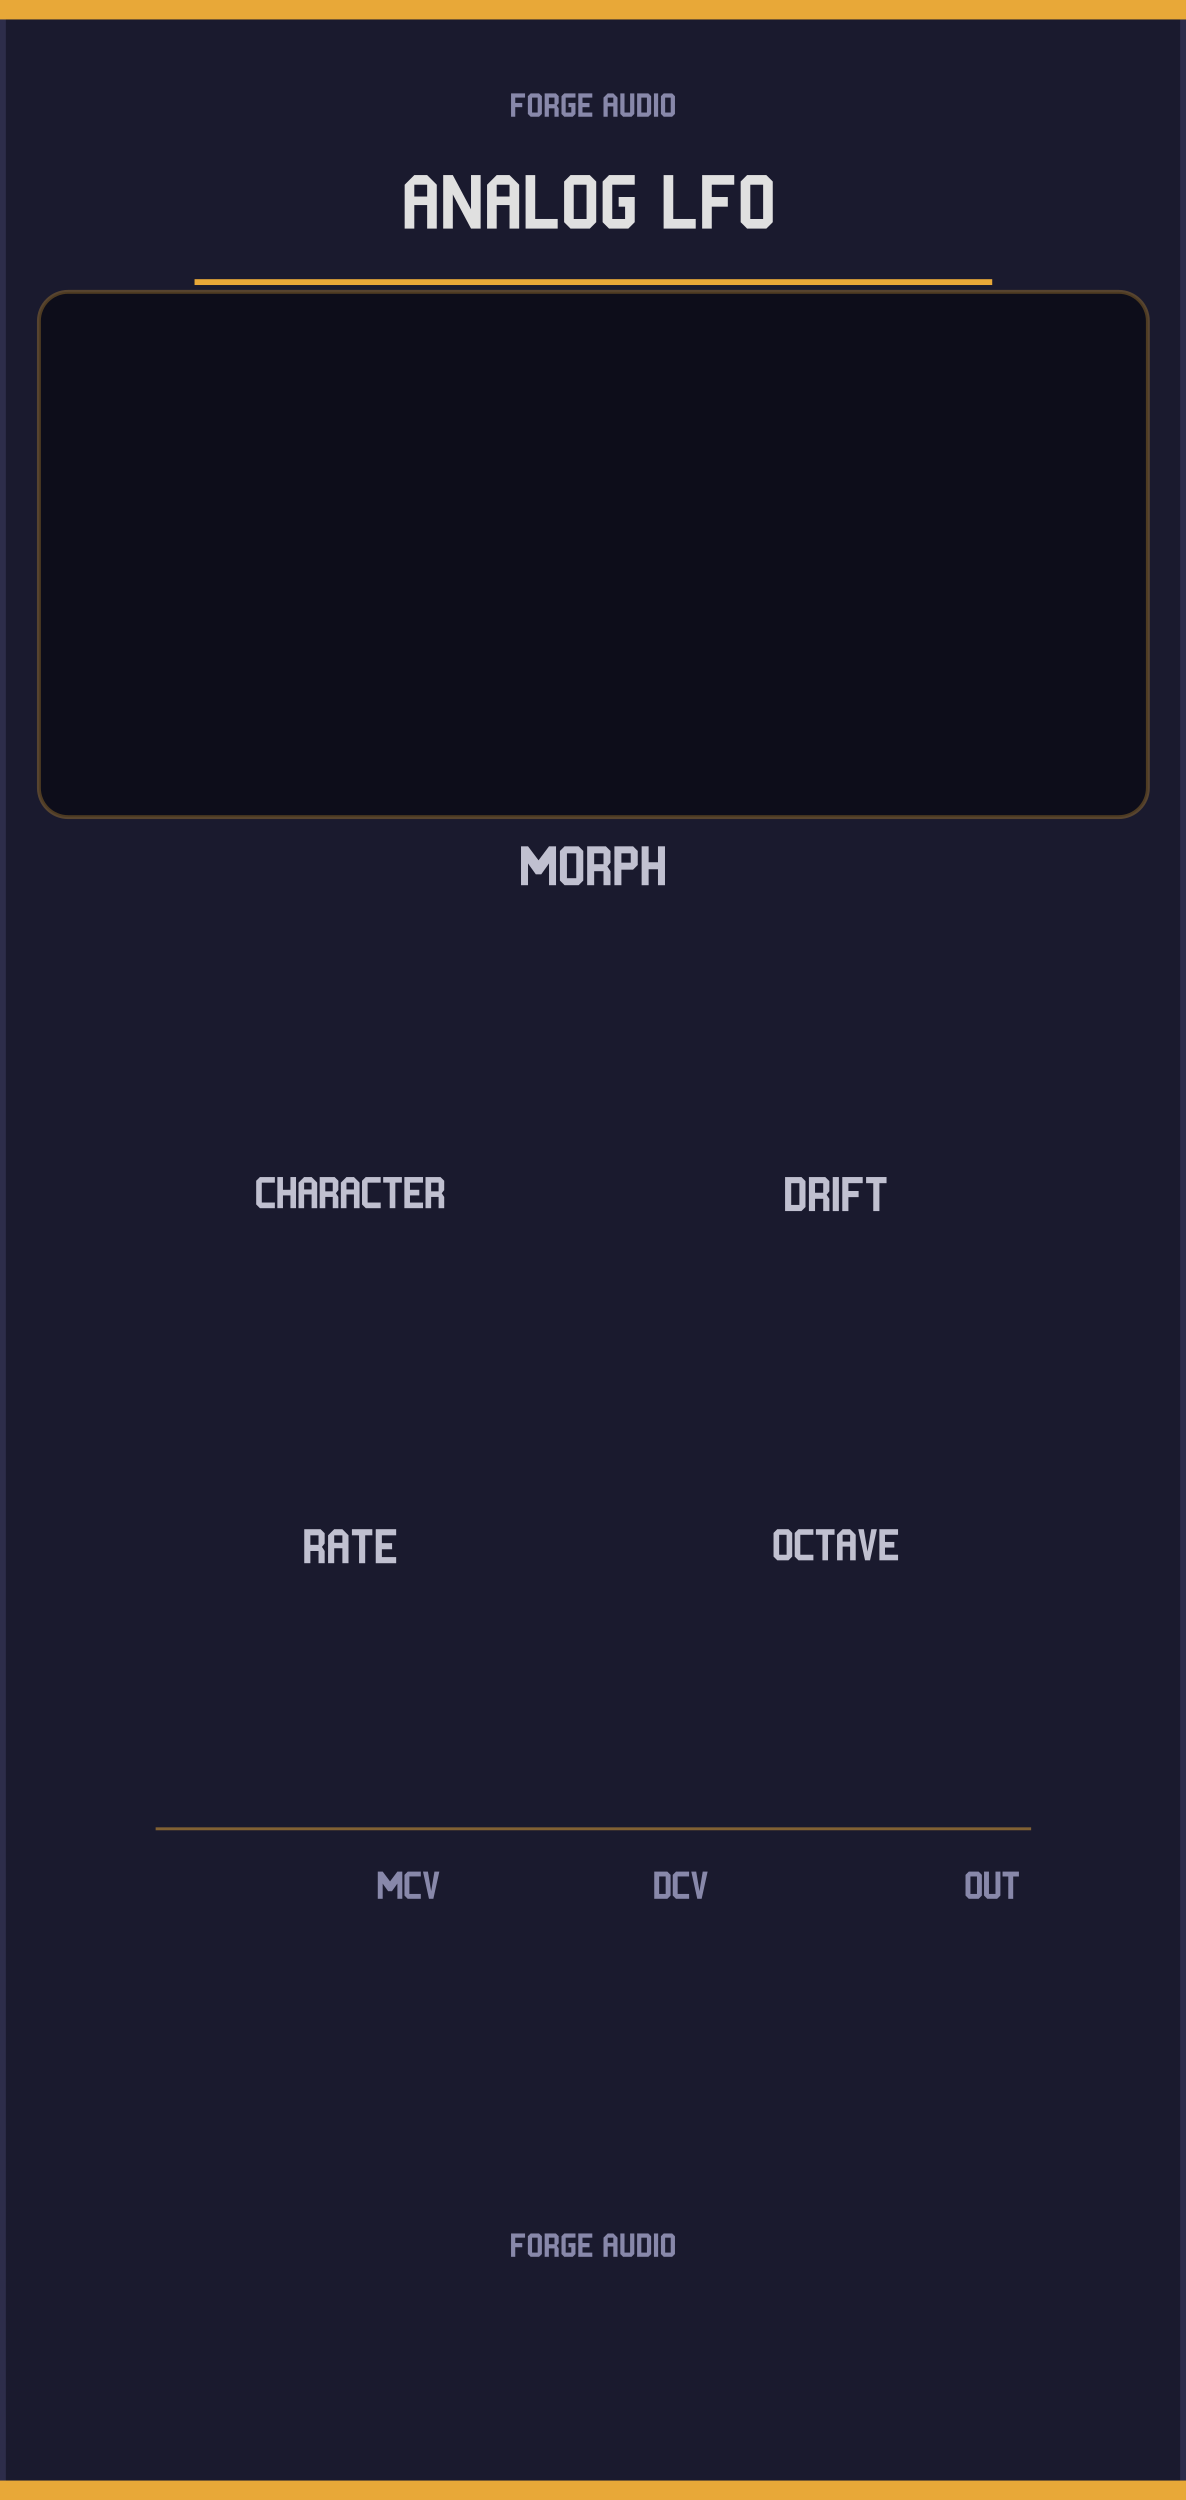
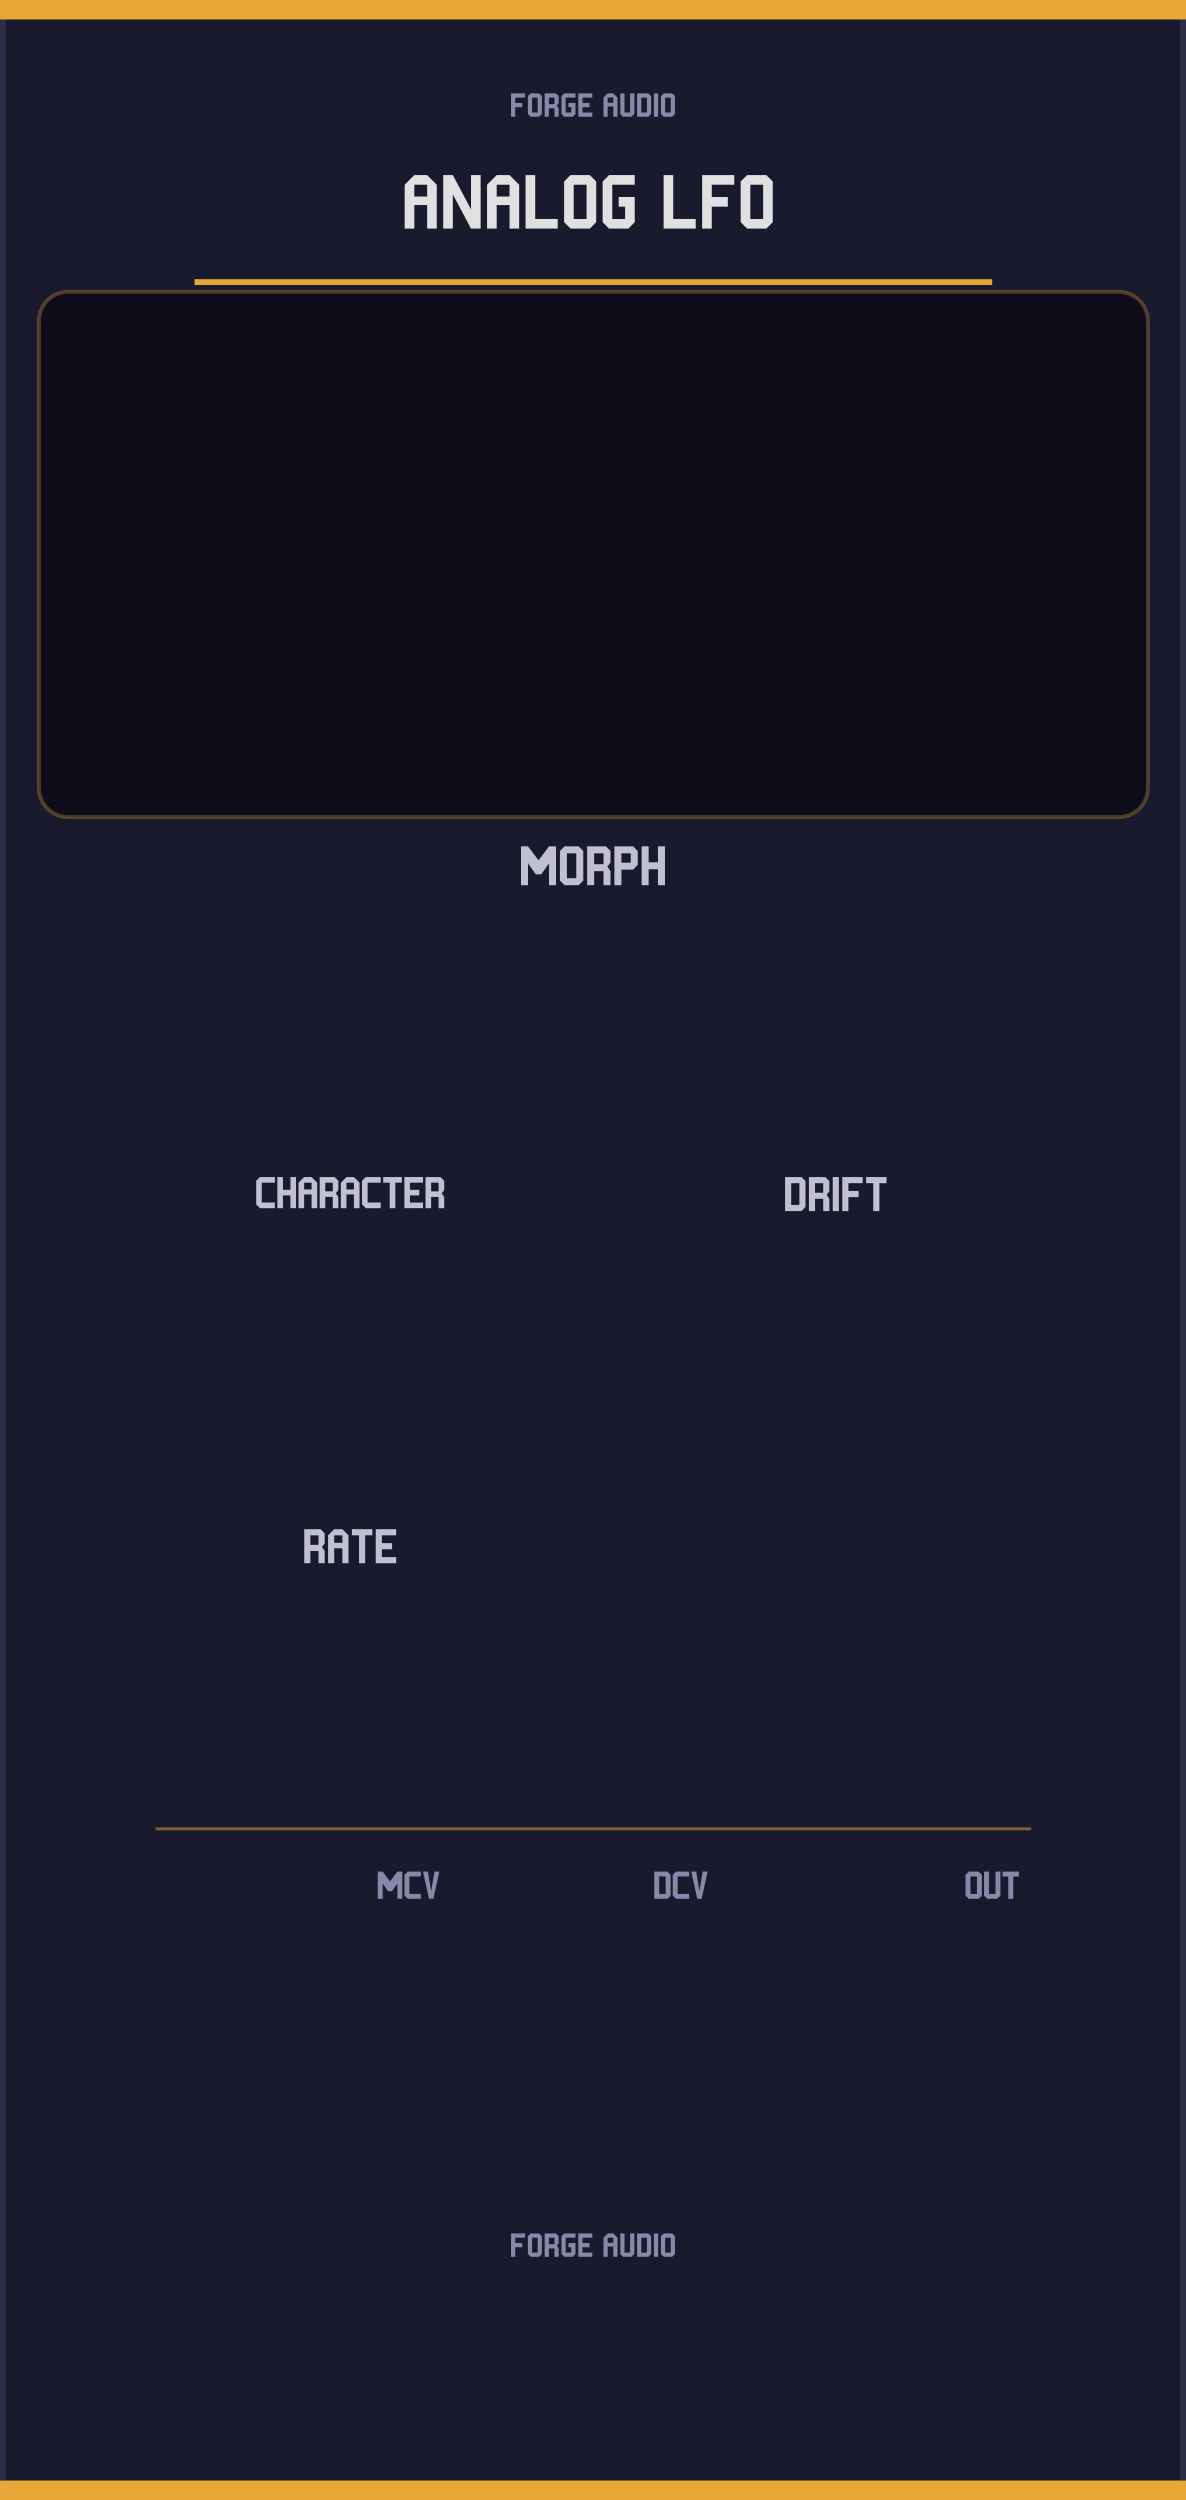
<svg xmlns="http://www.w3.org/2000/svg" width="60.96mm" height="128.5mm" viewBox="0 0 60.96 128.5">
  <rect x="0" y="0" width="60.96" height="128.5" fill="#1a1a2e" />
  <rect x="0.15" y="0.15" width="60.66" height="128.2" fill="none" stroke="#2d2d4a" stroke-width="0.3" />
  <rect x="0" y="0" width="60.96" height="1" fill="#e8a838" />
  <rect x="0" y="127.5" width="60.96" height="1" fill="#e8a838" />
  <g transform="translate(26.268, 4.8) scale(0.24)">
    <path fill="#8888aa" d="M0,0 L3,0 L3,0.9 L0.9,0.9 L0.9,2.05 L2.4,2.05 L2.4,2.95 L0.9,2.95 L0.9,5 L0,5 Z" />
    <path fill="#8888aa" fill-rule="evenodd" d="M4.2,0 L6,0 L6.6,0.6 L6.6,4.4 L6,5 L4.2,5 L3.6,4.4 L3.6,0.6 Z M4.5,0.9 L4.5,4.1 L5.7,4.1 L5.7,0.9 Z" />
    <path fill="#8888aa" fill-rule="evenodd" d="M7.2,0 L9.6,0 L10.2,0.6 L10.2,2.1 L9.8,2.6 L10.2,3.2 L10.2,5 L9.3,5 L9.3,3.2 L8.1,3.2 L8.1,5 L7.2,5 Z M8.1,0.9 L8.1,2.3 L9.3,2.3 L9.3,0.9 Z" />
    <path fill="#8888aa" d="M11.4,0 L13.8,0 L13.8,0.9 L11.7,0.9 L11.7,4.1 L12.9,4.1 L12.9,2.95 L12.3,2.95 L12.3,2.05 L13.8,2.05 L13.8,4.4 L13.2,5 L11.4,5 L10.8,4.4 L10.8,0.6 Z" />
    <path fill="#8888aa" d="M14.4,0 L17.4,0 L17.4,0.9 L15.3,0.9 L15.3,2.05 L16.8,2.05 L16.8,2.95 L15.3,2.95 L15.3,4.1 L17.4,4.1 L17.4,5 L14.4,5 Z" />
    <path fill="#8888aa" fill-rule="evenodd" d="M19.8,5 L19.8,0.9 L20.7,0 L21.9,0 L22.8,0.9 L22.8,5 L21.9,5 L21.9,2.8 L20.7,2.8 L20.7,5 Z M20.7,2 L21.9,2 L21.9,0.9 L20.7,0.9 Z" />
    <path fill="#8888aa" d="M23.4,0 L24.3,0 L24.3,4.1 L25.5,4.1 L25.5,0 L26.4,0 L26.4,4.4 L25.8,5 L24,5 L23.4,4.4 Z" />
    <path fill="#8888aa" fill-rule="evenodd" d="M27,0 L29.4,0 L30,0.6 L30,4.4 L29.4,5 L27,5 Z M27.9,0.9 L27.9,4.1 L29.1,4.1 L29.1,0.9 Z" />
    <path fill="#8888aa" d="M30.6,0 L31.5,0 L31.5,5 L30.6,5 Z" />
    <path fill="#8888aa" fill-rule="evenodd" d="M32.7,0 L34.5,0 L35.1,0.6 L35.1,4.4 L34.5,5 L32.7,5 L32.1,4.4 L32.1,0.6 Z M33,0.9 L33,4.1 L34.2,4.1 L34.2,0.9 Z" />
  </g>
  <g transform="translate(20.8, 9.0) scale(0.55)">
    <path fill="#e0e0e0" fill-rule="evenodd" d="M0,5 L0,0.9 L0.9,0 L2.1,0 L3,0.9 L3,5 L2.1,5 L2.1,2.8 L0.9,2.8 L0.9,5 Z M0.9,2 L2.1,2 L2.1,0.9 L0.9,0.9 Z" />
    <path fill="#e0e0e0" d="M3.6,0 L4.5,0 L6.2,3.2 L6.2,0 L7.1,0 L7.1,5 L6.2,5 L4.5,1.8 L4.5,5 L3.6,5 Z" />
    <path fill="#e0e0e0" fill-rule="evenodd" d="M7.7,5 L7.7,0.9 L8.6,0 L9.8,0 L10.7,0.9 L10.7,5 L9.8,5 L9.8,2.8 L8.6,2.8 L8.6,5 Z M8.6,2 L9.8,2 L9.8,0.9 L8.6,0.9 Z" />
    <path fill="#e0e0e0" d="M11.3,0 L12.2,0 L12.2,4.1 L14.3,4.1 L14.3,5 L11.3,5 Z" />
    <path fill="#e0e0e0" fill-rule="evenodd" d="M15.5,0 L17.3,0 L17.9,0.6 L17.9,4.4 L17.3,5 L15.5,5 L14.9,4.4 L14.9,0.6 Z M15.8,0.9 L15.8,4.1 L17,4.1 L17,0.9 Z" />
    <path fill="#e0e0e0" d="M19.1,0 L21.5,0 L21.5,0.9 L19.4,0.9 L19.4,4.1 L20.6,4.1 L20.6,2.95 L20,2.95 L20,2.05 L21.5,2.05 L21.5,4.4 L20.9,5 L19.1,5 L18.5,4.4 L18.5,0.6 Z" />
    <path fill="#e0e0e0" d="M24.2,0 L25.1,0 L25.1,4.1 L27.2,4.1 L27.2,5 L24.2,5 Z" />
    <path fill="#e0e0e0" d="M27.8,0 L30.8,0 L30.8,0.9 L28.7,0.9 L28.7,2.05 L30.2,2.05 L30.2,2.95 L28.7,2.95 L28.7,5 L27.8,5 Z" />
    <path fill="#e0e0e0" fill-rule="evenodd" d="M32,0 L33.8,0 L34.4,0.6 L34.4,4.4 L33.8,5 L32,5 L31.4,4.4 L31.4,0.6 Z M32.3,0.9 L32.3,4.1 L33.5,4.1 L33.5,0.9 Z" />
  </g>
  <line x1="10" y1="14.5" x2="51" y2="14.5" stroke="#e8a838" stroke-width="0.3" />
  <rect x="2" y="15" width="57" height="27" rx="1.5" fill="#0d0d1a" stroke="#e8a838" stroke-width="0.2" stroke-opacity="0.3" />
  <g transform="translate(26.78, 43.5) scale(0.4)">
    <path fill="#c0c0d0" d="M0,0 L0.9,0 L2.25,1.8 L3.6,0 L4.5,0 L4.5,5 L3.6,5 L3.6,2.2 L2.6,3.6 L1.9,3.6 L0.9,2.2 L0.9,5 L0,5 Z" />
    <path fill="#c0c0d0" fill-rule="evenodd" d="M5.6,0 L7.4,0 L8,0.6 L8,4.4 L7.4,5 L5.6,5 L5,4.4 L5,0.6 Z M5.9,0.9 L5.9,4.1 L7.1,4.1 L7.1,0.9 Z" />
    <path fill="#c0c0d0" fill-rule="evenodd" d="M8.5,0 L10.9,0 L11.5,0.6 L11.5,2.1 L11.1,2.6 L11.5,3.2 L11.5,5 L10.6,5 L10.6,3.2 L9.4,3.2 L9.4,5 L8.5,5 Z M9.4,0.9 L9.4,2.3 L10.6,2.3 L10.6,0.9 Z" />
    <path fill="#c0c0d0" fill-rule="evenodd" d="M12,0 L14.4,0 L15,0.6 L15,2.4 L14.4,3 L12.9,3 L12.9,5 L12,5 Z M12.9,0.9 L12.9,2.1 L14.1,2.1 L14.1,0.9 Z" />
    <path fill="#c0c0d0" d="M15.5,0 L16.4,0 L16.4,2.05 L17.6,2.05 L17.6,0 L18.5,0 L18.5,5 L17.6,5 L17.6,2.95 L16.4,2.95 L16.4,5 L15.5,5 Z" />
  </g>
  <g transform="translate(13.168, 60.5) scale(0.32)">
    <path fill="#c0c0d0" d="M0.6,0 L3,0 L3,0.9 L0.9,0.9 L0.9,4.1 L3,4.1 L3,5 L0.6,5 L0,4.4 L0,0.6 Z" />
    <path fill="#c0c0d0" d="M3.4,0 L4.3,0 L4.3,2.05 L5.5,2.05 L5.5,0 L6.4,0 L6.4,5 L5.5,5 L5.5,2.95 L4.3,2.95 L4.3,5 L3.4,5 Z" />
    <path fill="#c0c0d0" fill-rule="evenodd" d="M6.8,5 L6.8,0.9 L7.7,0 L8.9,0 L9.8,0.9 L9.8,5 L8.9,5 L8.9,2.8 L7.7,2.8 L7.7,5 Z M7.7,2 L8.9,2 L8.9,0.9 L7.7,0.9 Z" />
    <path fill="#c0c0d0" fill-rule="evenodd" d="M10.2,0 L12.6,0 L13.2,0.6 L13.2,2.1 L12.8,2.6 L13.2,3.2 L13.2,5 L12.3,5 L12.3,3.2 L11.1,3.2 L11.1,5 L10.2,5 Z M11.1,0.9 L11.1,2.3 L12.3,2.3 L12.3,0.9 Z" />
    <path fill="#c0c0d0" fill-rule="evenodd" d="M13.6,5 L13.6,0.9 L14.5,0 L15.7,0 L16.6,0.9 L16.6,5 L15.7,5 L15.7,2.8 L14.5,2.8 L14.5,5 Z M14.5,2 L15.7,2 L15.7,0.9 L14.5,0.9 Z" />
    <path fill="#c0c0d0" d="M17.6,0 L20,0 L20,0.9 L17.9,0.9 L17.9,4.1 L20,4.1 L20,5 L17.6,5 L17,4.4 L17,0.6 Z" />
    <path fill="#c0c0d0" d="M20.4,0 L23.4,0 L23.4,0.9 L22.35,0.9 L22.35,5 L21.45,5 L21.45,0.9 L20.4,0.9 Z" />
    <path fill="#c0c0d0" d="M23.8,0 L26.8,0 L26.8,0.9 L24.7,0.9 L24.7,2.05 L26.2,2.05 L26.2,2.95 L24.7,2.95 L24.7,4.1 L26.8,4.1 L26.8,5 L23.8,5 Z" />
    <path fill="#c0c0d0" fill-rule="evenodd" d="M27.2,0 L29.6,0 L30.2,0.6 L30.2,2.1 L29.8,2.6 L30.2,3.2 L30.2,5 L29.3,5 L29.3,3.2 L28.1,3.2 L28.1,5 L27.2,5 Z M28.1,0.9 L28.1,2.3 L29.3,2.3 L29.3,0.9 Z" />
  </g>
  <g transform="translate(40.353, 60.5) scale(0.35)">
    <path fill="#c0c0d0" fill-rule="evenodd" d="M0,0 L2.4,0 L3,0.6 L3,4.4 L2.4,5 L0,5 Z M0.9,0.9 L0.9,4.1 L2.1,4.1 L2.1,0.9 Z" />
    <path fill="#c0c0d0" fill-rule="evenodd" d="M3.5,0 L5.9,0 L6.5,0.6 L6.5,2.1 L6.1,2.6 L6.5,3.2 L6.5,5 L5.6,5 L5.6,3.2 L4.4,3.2 L4.4,5 L3.5,5 Z M4.4,0.9 L4.4,2.3 L5.6,2.3 L5.6,0.9 Z" />
    <path fill="#c0c0d0" d="M7,0 L7.9,0 L7.9,5 L7,5 Z" />
    <path fill="#c0c0d0" d="M8.4,0 L11.4,0 L11.4,0.9 L9.3,0.9 L9.3,2.05 L10.8,2.05 L10.8,2.95 L9.3,2.95 L9.3,5 L8.4,5 Z" />
    <path fill="#c0c0d0" d="M11.9,0 L14.9,0 L14.9,0.9 L13.85,0.9 L13.85,5 L12.95,5 L12.95,0.9 L11.9,0.9 Z" />
  </g>
  <g transform="translate(15.638, 78.6) scale(0.35)">
    <path fill="#c0c0d0" fill-rule="evenodd" d="M0,0 L2.4,0 L3,0.6 L3,2.1 L2.6,2.6 L3,3.2 L3,5 L2.1,5 L2.1,3.2 L0.9,3.2 L0.9,5 L0,5 Z M0.9,0.9 L0.9,2.3 L2.1,2.3 L2.1,0.9 Z" />
    <path fill="#c0c0d0" fill-rule="evenodd" d="M3.5,5 L3.5,0.9 L4.4,0 L5.6,0 L6.5,0.9 L6.5,5 L5.6,5 L5.6,2.8 L4.4,2.8 L4.4,5 Z M4.4,2 L5.6,2 L5.6,0.9 L4.4,0.9 Z" />
    <path fill="#c0c0d0" d="M7,0 L10,0 L10,0.9 L8.95,0.9 L8.95,5 L8.05,5 L8.05,0.9 L7,0.9 Z" />
    <path fill="#c0c0d0" d="M10.5,0 L13.5,0 L13.5,0.9 L11.4,0.9 L11.4,2.05 L12.9,2.05 L12.9,2.95 L11.4,2.95 L11.4,4.1 L13.5,4.1 L13.5,5 L10.5,5 Z" />
  </g>
-   <g transform="translate(39.76, 78.6) scale(0.32)">
-     <path fill="#c0c0d0" fill-rule="evenodd" d="M0.6,0 L2.4,0 L3,0.6 L3,4.4 L2.4,5 L0.6,5 L0,4.4 L0,0.6 Z M0.9,0.9 L0.9,4.1 L2.1,4.1 L2.1,0.9 Z" />
-     <path fill="#c0c0d0" d="M4,0 L6.4,0 L6.4,0.9 L4.3,0.9 L4.3,4.1 L6.4,4.1 L6.4,5 L4,5 L3.4,4.4 L3.4,0.6 Z" />
-     <path fill="#c0c0d0" d="M6.8,0 L9.8,0 L9.8,0.9 L8.75,0.9 L8.75,5 L7.85,5 L7.85,0.9 L6.8,0.9 Z" />
-     <path fill="#c0c0d0" fill-rule="evenodd" d="M10.2,5 L10.2,0.9 L11.1,0 L12.3,0 L13.2,0.9 L13.2,5 L12.3,5 L12.3,2.8 L11.1,2.8 L11.1,5 Z M11.1,2 L12.3,2 L12.3,0.9 L11.1,0.9 Z" />
-     <path fill="#c0c0d0" d="M13.6,0 L14.5,0 L15.1,3.6 L15.7,0 L16.6,0 L15.5,5 L14.7,5 Z" />
-     <path fill="#c0c0d0" d="M17,0 L20,0 L20,0.9 L17.9,0.9 L17.9,2.05 L19.4,2.05 L19.4,2.95 L17.9,2.95 L17.9,4.1 L20,4.1 L20,5 L17,5 Z" />
-   </g>
  <line x1="8" y1="94" x2="53" y2="94" stroke="#e8a838" stroke-width="0.15" stroke-opacity="0.5" />
  <g transform="translate(19.418, 96.2) scale(0.28)">
    <path fill="#8888aa" d="M0,0 L0.9,0 L2.25,1.8 L3.6,0 L4.5,0 L4.5,5 L3.6,5 L3.6,2.2 L2.6,3.6 L1.9,3.6 L0.9,2.2 L0.9,5 L0,5 Z" />
    <path fill="#8888aa" d="M5.5,0 L7.9,0 L7.9,0.9 L5.8,0.9 L5.8,4.1 L7.9,4.1 L7.9,5 L5.5,5 L4.9,4.4 L4.9,0.6 Z" />
    <path fill="#8888aa" d="M8.3,0 L9.2,0 L9.8,3.6 L10.4,0 L11.3,0 L10.2,5 L9.4,5 Z" />
  </g>
  <g transform="translate(33.628, 96.2) scale(0.28)">
    <path fill="#8888aa" fill-rule="evenodd" d="M0,0 L2.4,0 L3,0.6 L3,4.4 L2.4,5 L0,5 Z M0.9,0.9 L0.9,4.1 L2.1,4.1 L2.1,0.9 Z" />
    <path fill="#8888aa" d="M4,0 L6.4,0 L6.4,0.9 L4.3,0.9 L4.3,4.1 L6.4,4.1 L6.4,5 L4,5 L3.4,4.4 L3.4,0.6 Z" />
    <path fill="#8888aa" d="M6.8,0 L7.7,0 L8.3,3.6 L8.9,0 L9.8,0 L8.7,5 L7.9,5 Z" />
  </g>
  <g transform="translate(49.628, 96.2) scale(0.28)">
    <path fill="#8888aa" fill-rule="evenodd" d="M0.6,0 L2.4,0 L3,0.6 L3,4.4 L2.4,5 L0.6,5 L0,4.4 L0,0.6 Z M0.9,0.9 L0.9,4.1 L2.1,4.1 L2.1,0.9 Z" />
    <path fill="#8888aa" d="M3.4,0 L4.3,0 L4.3,4.1 L5.5,4.1 L5.5,0 L6.4,0 L6.4,4.4 L5.8,5 L4,5 L3.4,4.4 Z" />
    <path fill="#8888aa" d="M6.8,0 L9.8,0 L9.8,0.9 L8.75,0.9 L8.75,5 L7.85,5 L7.85,0.9 L6.8,0.9 Z" />
  </g>
  <g transform="translate(26.268, 114.8) scale(0.24)">
    <path fill="#8888aa" d="M0,0 L3,0 L3,0.9 L0.9,0.9 L0.9,2.05 L2.4,2.05 L2.4,2.95 L0.9,2.95 L0.9,5 L0,5 Z" />
    <path fill="#8888aa" fill-rule="evenodd" d="M4.2,0 L6,0 L6.6,0.6 L6.6,4.4 L6,5 L4.2,5 L3.6,4.4 L3.6,0.6 Z M4.5,0.9 L4.5,4.1 L5.7,4.1 L5.7,0.9 Z" />
    <path fill="#8888aa" fill-rule="evenodd" d="M7.2,0 L9.6,0 L10.2,0.6 L10.2,2.1 L9.8,2.6 L10.2,3.2 L10.2,5 L9.3,5 L9.3,3.2 L8.1,3.2 L8.1,5 L7.2,5 Z M8.1,0.9 L8.1,2.3 L9.3,2.3 L9.3,0.9 Z" />
    <path fill="#8888aa" d="M11.4,0 L13.8,0 L13.8,0.9 L11.7,0.9 L11.7,4.1 L12.9,4.1 L12.9,2.95 L12.3,2.95 L12.3,2.05 L13.8,2.05 L13.8,4.4 L13.2,5 L11.4,5 L10.8,4.4 L10.8,0.6 Z" />
    <path fill="#8888aa" d="M14.4,0 L17.4,0 L17.4,0.9 L15.3,0.9 L15.3,2.05 L16.8,2.05 L16.8,2.95 L15.3,2.95 L15.3,4.1 L17.4,4.1 L17.4,5 L14.4,5 Z" />
    <path fill="#8888aa" fill-rule="evenodd" d="M19.8,5 L19.8,0.9 L20.7,0 L21.9,0 L22.8,0.9 L22.8,5 L21.9,5 L21.9,2.8 L20.7,2.8 L20.7,5 Z M20.7,2 L21.9,2 L21.9,0.9 L20.7,0.9 Z" />
    <path fill="#8888aa" d="M23.4,0 L24.3,0 L24.3,4.1 L25.5,4.1 L25.5,0 L26.4,0 L26.4,4.4 L25.8,5 L24,5 L23.4,4.4 Z" />
    <path fill="#8888aa" fill-rule="evenodd" d="M27,0 L29.4,0 L30,0.6 L30,4.4 L29.4,5 L27,5 Z M27.9,0.9 L27.9,4.1 L29.1,4.1 L29.1,0.9 Z" />
    <path fill="#8888aa" d="M30.6,0 L31.5,0 L31.5,5 L30.6,5 Z" />
    <path fill="#8888aa" fill-rule="evenodd" d="M32.7,0 L34.5,0 L35.1,0.6 L35.1,4.4 L34.5,5 L32.7,5 L32.1,4.4 L32.1,0.6 Z M33,0.9 L33,4.1 L34.2,4.1 L34.2,0.9 Z" />
  </g>
  <g id="components" style="display:none">
    <circle cx="30.48" cy="54.0" r="7.62" fill="#ff0000" />
    <circle cx="18.0" cy="69.0" r="6.1" fill="#ff0000" />
    <circle cx="42.96" cy="69.0" r="6.1" fill="#ff0000" />
    <circle cx="18.0" cy="86.0" r="4.8" fill="#ff0000" />
-     <circle cx="42.96" cy="86.0" r="4.8" fill="#ff0000" />
    <circle cx="9.0" cy="104.0" r="3.03" fill="#ff0000" />
    <circle cx="21.0" cy="104.0" r="4.0" fill="#00ff00" />
    <circle cx="35.0" cy="104.0" r="4.0" fill="#00ff00" />
    <circle cx="51.0" cy="104.0" r="4.0" fill="#0000ff" />
  </g>
</svg>
